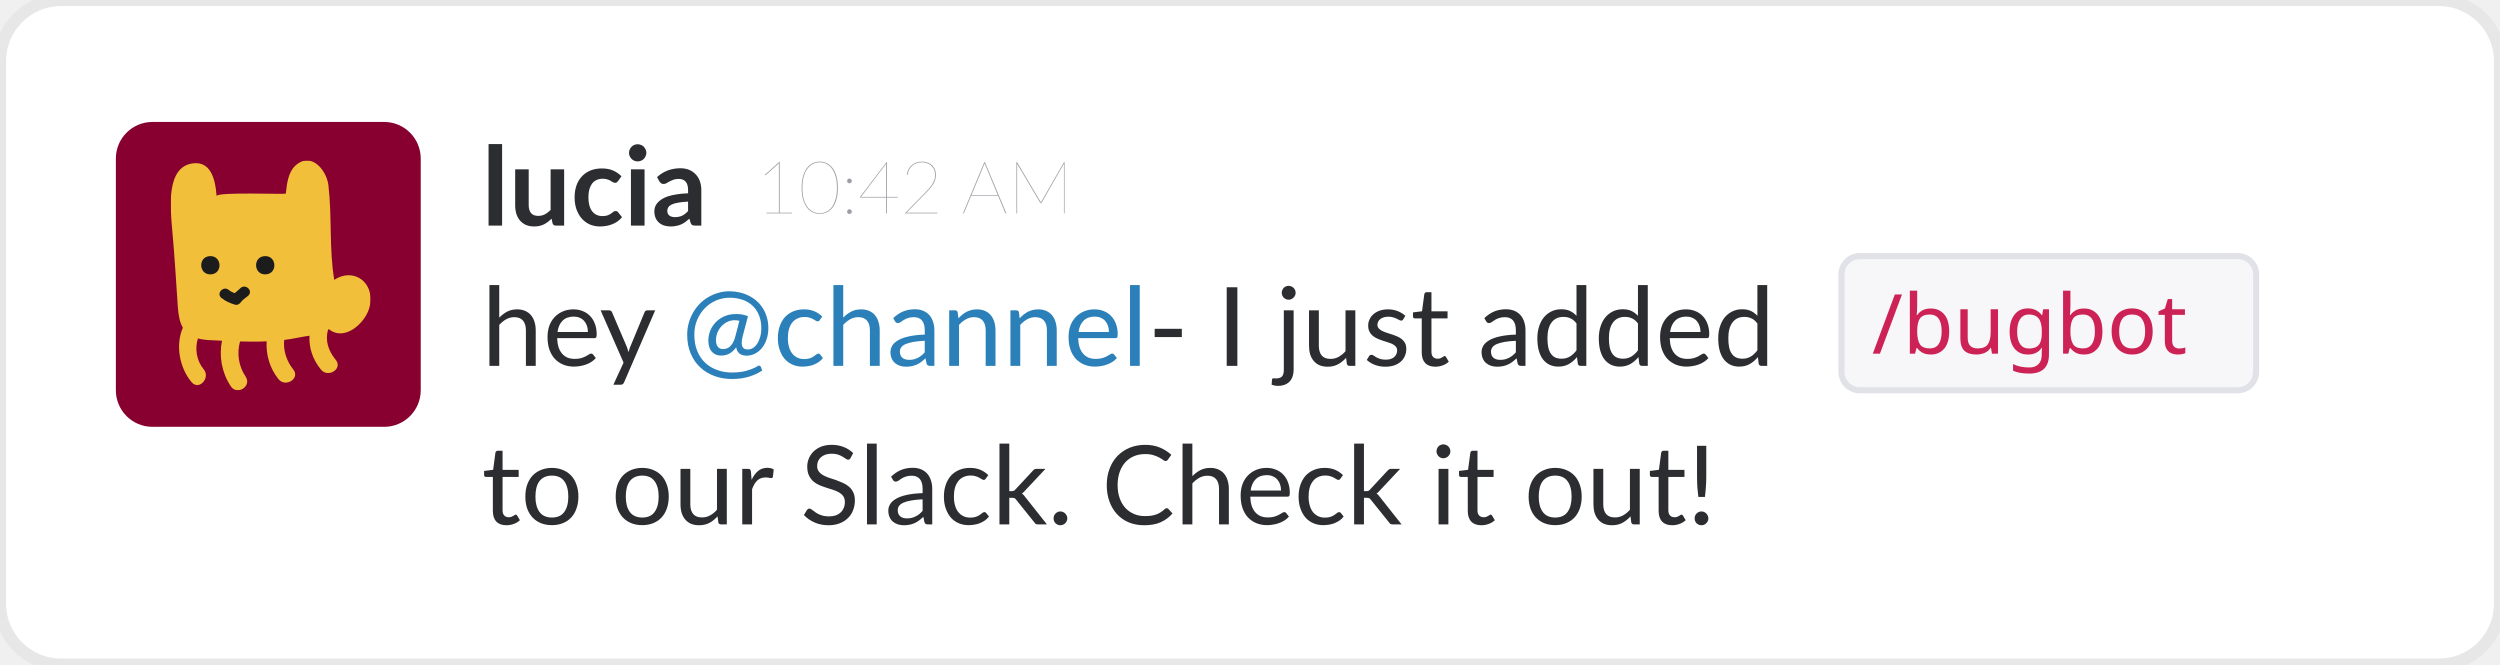
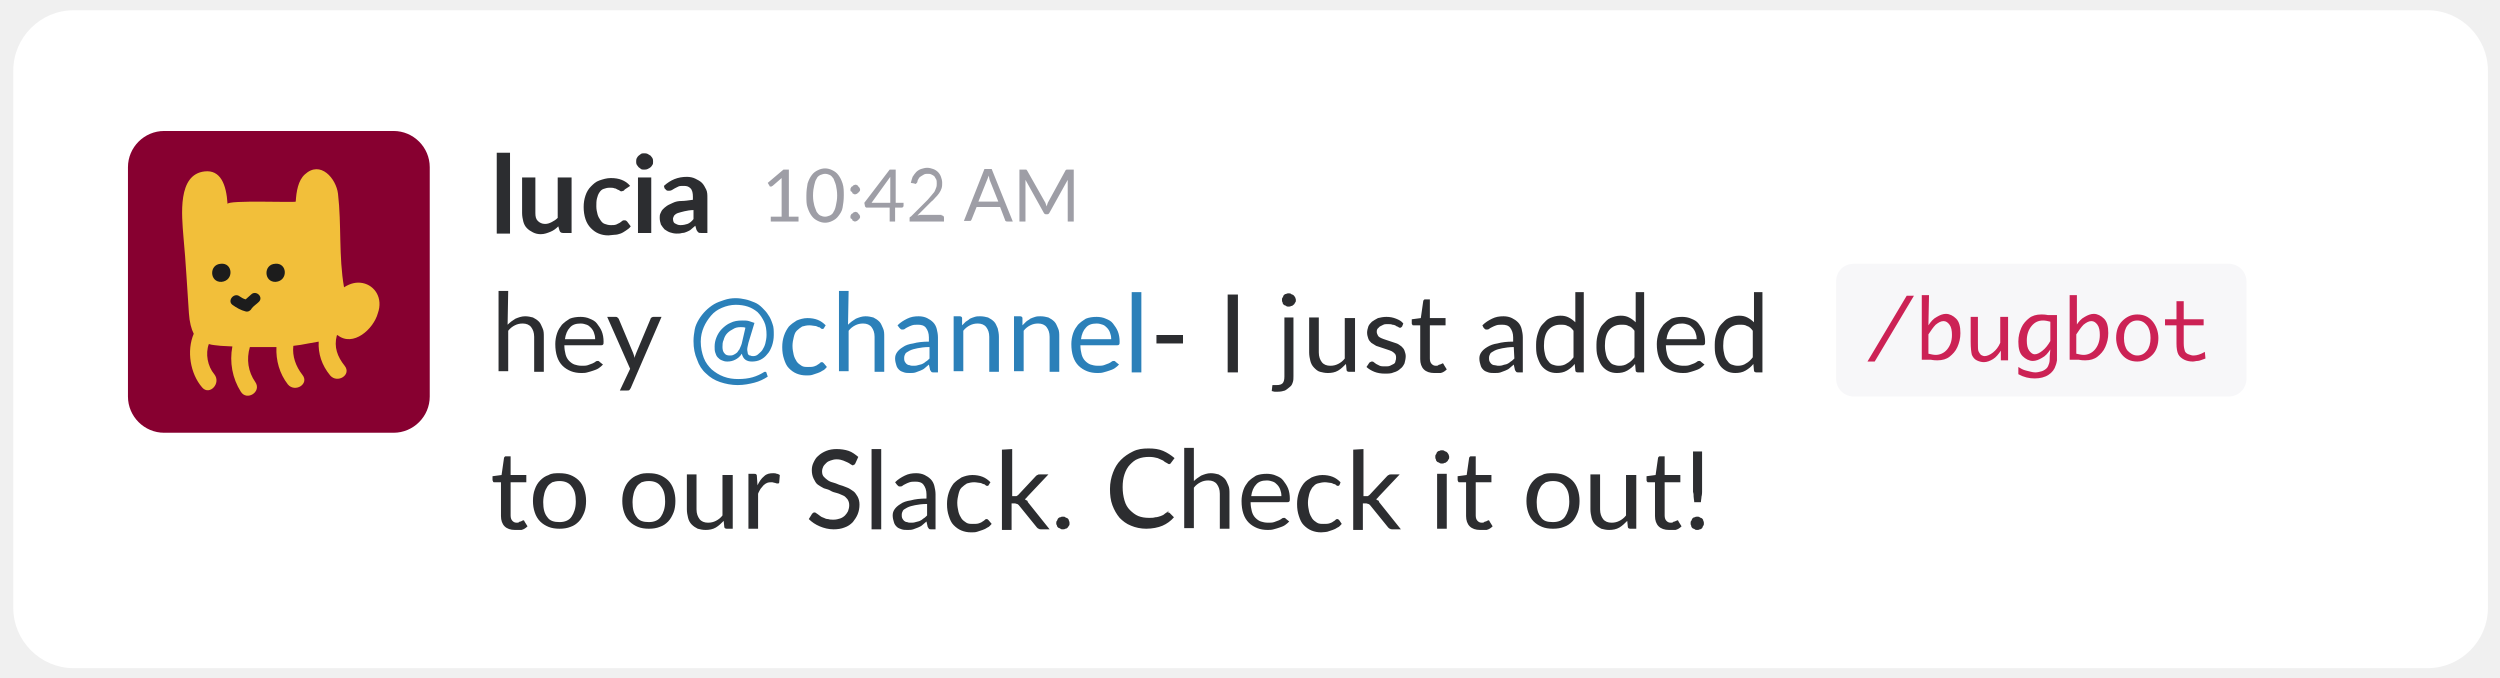
- <svg xmlns="http://www.w3.org/2000/svg" xmlns:xlink="http://www.w3.org/1999/xlink" viewBox="0 0 410 109">
-   <defs>
-     <path id="a" d="M0 .32h32.775V38H0" />
-   </defs>
-   <g fill="none" fill-rule="evenodd">
-     <rect stroke="#E7E7E7" stroke-width="2" fill="#FFF" width="410" height="109" rx="10" />
-     <g transform="translate(19 20)">
-       <rect fill="#870030" width="50" height="50" rx="6" />
-       <g transform="translate(9 6)">
-         <mask id="b" fill="#fff">
-           <use xlink:href="#a" />
-         </mask>
-         <path d="M29.895 19.213c-.953-.196-2.038-.004-3.075.69-.863-5.076-.35-10.352-.96-15.52-.297-2.524-2.892-5.622-5.47-3.17-1.086 1.036-1.35 2.838-1.516 4.527-.018.185-11.4-.314-11.35.418C7.292 2.863 6.31.498 3.714.782c-4.49.487-3.8 7.207-3.466 10.94.373 4.196.638 8.398.916 12.6.097 1.483.35 2.598.823 3.422-1.24 2.833-.55 6.6 1.445 8.944 1.217 1.428 3.157-.744 1.955-2.156-1.134-1.332-1.474-3.366-.925-5.024.584.153 1.254.245 2.034.28.645.03 1.282.06 1.913.092-.52 2.55-.03 5.27 1.445 7.48 1.044 1.557 3.48-.02 2.434-1.587-1.165-1.74-1.47-3.828-.923-5.775 1.458.043 2.907.05 4.363-.017-.12 2.206.506 4.415 1.94 6.197 1.164 1.445 3.61-.12 2.43-1.585-1.104-1.375-1.672-3.12-1.49-4.845.81-.1 1.63-.234 2.46-.405.554-.117 1.12-.196 1.688-.288-.106 1.97.502 3.87 1.88 5.556 1.172 1.434 3.62-.13 2.433-1.586-1.22-1.498-1.774-3.135-1.276-4.952.05-.03.1-.054.15-.087 2.586 2.1 5.998-1.037 6.65-3.58.697-2.72-.723-4.788-2.7-5.192" fill="#F2BF3A" mask="url(#b)" />
+ <svg xmlns="http://www.w3.org/2000/svg" id="Layer_1" x="0px" y="0px" viewBox="-98 340.7 414.2 112.3">
+   <style>.screenshot-tellteam-0{fill:#FFFFFF;} .screenshot-tellteam-1{fill:#FFFFFF;screenshot-tellteam-roke:#E7E7E7;screenshot-tellteam-roke-width:2;} .screenshot-tellteam-2{fill:#870030;} .screenshot-tellteam-3{fill:#F2BF3A;} .screenshot-tellteam-4{fill:#1C1C1C;} .screenshot-tellteam-5{enable-background:new ;} .screenshot-tellteam-6{fill:#2C2D30;} .screenshot-tellteam-7{fill:#2B80B9;} .screenshot-tellteam-8{fill:#9E9EA6;} .screenshot-tellteam-9{fill:#F7F7F9;screenshot-tellteam-roke:#E1E1E8;} .screenshot-tellteam-10{fill:#CC2255;}</style>
+   <path id="path-1" class="screenshot-tellteam-0" d="M-67.8 368.6H-35v37.7h-32.8" />
+   <g id="Page-1_1_">
+     <g id="Tell-Team">
+       <g id="Group">
+         <path id="Rectangle-1" class="screenshot-tellteam-1" d="M-85.8 342.4h390c5.5 0 10 4.5 10 10v89c0 5.5-4.5 10-10 10h-390c-5.5 0-10-4.5-10-10v-89c0-5.5 4.5-10 10-10z" />
+         <g id="Rectangle-2-_x2B_-Page-1">
+           <path id="Rectangle-2" class="screenshot-tellteam-2" d="M-70.8 362.4h38c3.3 0 6 2.7 6 6v38c0 3.3-2.7 6-6 6h-38c-3.3 0-6-2.7-6-6v-38c0-3.3 2.7-6 6-6z" />
+           <g id="Page-1">
+             <g id="Group-3">
+               <path id="Fill-1" class="screenshot-tellteam-3" d="M-37.9 387.6c-1-.2-2 0-3.1.7-.9-5.1-.4-10.4-1-15.5-.3-2.5-2.9-5.6-5.5-3.2-1.1 1-1.4 2.8-1.5 4.5 0 .2-11.4-.3-11.3.4-.2-3.3-1.2-5.7-3.8-5.4-4.5.5-3.8 7.2-3.5 10.9.4 4.2.6 8.4.9 12.6.1 1.5.4 2.6.8 3.4-1.2 2.8-.6 6.6 1.4 8.9 1.2 1.4 3.2-.7 2-2.2-1.1-1.3-1.5-3.4-.9-5 .6.2 1.3.2 2 .3.6 0 1.3.1 1.9.1-.5 2.6 0 5.3 1.4 7.5 1 1.6 3.5 0 2.4-1.6-1.2-1.7-1.5-3.8-.9-5.8h4.4c-.1 2.2.5 4.4 1.9 6.2 1.2 1.4 3.6-.1 2.4-1.6-1.1-1.4-1.7-3.1-1.5-4.8.8-.1 1.6-.2 2.5-.4.6-.1 1.1-.2 1.7-.3-.1 2 .5 3.9 1.9 5.6 1.2 1.4 3.6-.1 2.4-1.6s-1.8-3.1-1.3-5l.1-.1c2.6 2.1 6-1 6.7-3.6.9-2.5-.5-4.6-2.5-5" />
+             </g>
+             <path id="Fill-4" class="screenshot-tellteam-4" d="M-61.4 384.4c-2 .1-1.9 3.1.1 3 2.1-.2 1.9-3.2-.1-3" />
+             <path id="Fill-6" class="screenshot-tellteam-4" d="M-52.4 384.4c-2 .1-1.9 3.1.1 3 2.1-.2 1.9-3.2-.1-3" />
+             <path id="Fill-8" class="screenshot-tellteam-4" d="M-59.5 391.2c.7.5 1.4.9 2.2 1.1.4.1.8-.1 1-.5.3-.4.8-.7 1.2-1.1.8-.8-.5-2-1.3-1.2-.3.3-.6.5-.9.8-.4-.1-.7-.3-1-.5-.9-.7-2.1.7-1.2 1.4" />
+           </g>
+         </g>
+         <path class="screenshot-tellteam-5 screenshot-tellteam-6" d="M-13.5 366v13.4h-2.2V366h2.2zm10.2 4.1v9.2h-1.4c-.3 0-.5-.1-.6-.4l-.2-.7c-.4.4-.8.7-1.3.9-.5.2-1 .4-1.6.4-.5 0-.9-.1-1.3-.3-.4-.2-.7-.4-1-.7-.3-.3-.5-.7-.6-1.1s-.2-.9-.2-1.4v-5.9h2.2v5.9c0 .6.1 1 .4 1.3.3.3.7.5 1.2.5.4 0 .7-.1 1.1-.3s.7-.4 1-.7v-6.7h2.3zm8.8 2c-.1.1-.1.2-.2.2s-.2.1-.3.1c-.1 0-.2 0-.3-.1-.1-.1-.2-.1-.4-.2s-.3-.2-.5-.2c-.2-.1-.5-.1-.8-.1-.4 0-.7.1-1 .2s-.5.3-.7.6c-.2.3-.3.6-.4 1s-.1.8-.1 1.3.1.9.2 1.3.3.7.5 1 .4.5.7.6c.3.1.6.2 1 .2s.6 0 .9-.1l.6-.3c.1-.1.3-.2.4-.3.1-.1.2-.1.4-.1s.3.1.4.2l.6.8c-.2.3-.5.5-.8.7s-.6.4-.9.5-.6.2-1 .2c-.3 0-.7.1-1 .1-.6 0-1.1-.1-1.6-.3s-.9-.5-1.3-.9-.7-.9-.9-1.5c-.2-.6-.3-1.3-.3-2s.1-1.3.3-1.9.5-1.1.9-1.5.8-.8 1.4-1 1.2-.4 1.9-.4 1.3.1 1.8.3 1 .5 1.4 1l-.9.6zm4.7-4.6c0 .2 0 .4-.1.5-.1.2-.2.3-.3.4s-.3.2-.5.3c-.2.1-.4.1-.6.1-.2 0-.4 0-.5-.1s-.3-.2-.4-.3-.2-.3-.3-.4c-.1-.2-.1-.3-.1-.5s0-.4.1-.6.2-.3.3-.4.3-.2.4-.3.4-.1.5-.1c.2 0 .4 0 .6.1.2.1.3.2.5.3.1.1.2.3.3.4.1.2.1.3.1.6zm-.3 2.6v9.2H7.7v-9.2h2.2zm2.1 1.4c1.1-1 2.3-1.5 3.8-1.5.5 0 1 .1 1.4.3.4.2.8.4 1.1.7.3.3.5.7.7 1.1.2.4.2.9.2 1.4v5.8h-1c-.2 0-.4 0-.5-.1s-.2-.2-.3-.4l-.2-.7c-.2.2-.5.4-.7.6s-.5.3-.7.4-.5.2-.8.2c-.3.1-.6.1-.9.1-.4 0-.8-.1-1.1-.2s-.6-.3-.9-.5c-.2-.2-.4-.5-.6-.8-.1-.3-.2-.7-.2-1.1 0-.2 0-.5.1-.7s.2-.5.4-.7.4-.4.7-.6.6-.3 1-.5.9-.3 1.4-.3 1.2-.1 1.9-.2v-.5c0-.6-.1-1.1-.4-1.4s-.6-.4-1.1-.4c-.4 0-.7 0-.9.1l-.6.3c-.2.1-.3.2-.5.3s-.3.1-.5.1-.3 0-.4-.1l-.3-.3-.1-.4zm5 4c-.6 0-1.2.1-1.6.2s-.8.2-1.1.3c-.3.1-.5.3-.6.4-.1.2-.2.4-.2.5 0 .4.1.7.3.8s.5.3.9.3c.5 0 .9-.1 1.2-.2s.7-.4 1-.8v-1.5h.1z" />
+         <g id="Message-body">
+           <path class="screenshot-tellteam-5 screenshot-tellteam-6" d="M-13.9 394.5c.4-.4.8-.7 1.3-1 .5-.2 1-.4 1.6-.4.5 0 .9.1 1.3.2.4.2.7.4 1 .7s.4.7.6 1.1.2.9.2 1.4v5.8h-1.6v-5.8c0-.7-.2-1.2-.5-1.6s-.8-.6-1.4-.6c-.5 0-.9.1-1.3.3-.4.2-.8.5-1.1.9v6.7h-1.6v-13.3h1.6l-.1 5.6zm15.8 6.6c-.2.2-.4.4-.7.6s-.6.3-.9.4-.6.2-1 .3c-.3.1-.7.1-1 .1-.6 0-1.2-.1-1.7-.3-.5-.2-1-.5-1.4-.9s-.7-.9-.9-1.5c-.2-.6-.3-1.3-.3-2.1 0-.6.1-1.2.3-1.8.2-.6.5-1 .8-1.4.4-.4.8-.7 1.3-1 .5-.2 1.1-.3 1.8-.3.5 0 1.1.1 1.5.3.5.2.9.4 1.2.8s.6.8.8 1.3c.2.5.3 1.1.3 1.7 0 .3 0 .4-.1.5s-.2.1-.3.1h-6.1c0 .6.1 1.1.2 1.5s.3.8.6 1.1.6.5.9.6.7.2 1.2.2c.4 0 .7 0 1-.1s.5-.2.8-.3c.2-.1.4-.2.5-.3.1-.1.3-.1.4-.1s.2.1.3.2l.5.4zm-1.3-4.3c0-.4-.1-.7-.2-1s-.3-.6-.5-.8c-.2-.2-.4-.4-.7-.5s-.6-.2-1-.2c-.8 0-1.4.2-1.8.7-.4.4-.7 1.1-.8 1.9h5v-.1zm11-3.6L6.5 405c-.1.1-.1.2-.2.3-.1.1-.2.1-.4.1H4.7l1.7-3.6-3.8-8.6H4c.1 0 .2 0 .3.1l.2.2 2.4 5.7c.1.3.2.5.2.8.1-.3.2-.5.3-.8l2.4-5.7c0-.1.1-.2.2-.2.1-.1.2-.1.3-.1h1.3z" />
+           <path class="screenshot-tellteam-5 screenshot-tellteam-7" d="M26 397.5c-.1.5-.2.8-.2 1.1s.1.5.1.7c.1.2.2.3.4.3.2.1.3.1.5.1.3 0 .6-.1.8-.3s.5-.4.7-.7c.2-.3.4-.7.5-1.1s.2-.9.2-1.4c0-.8-.1-1.6-.4-2.2s-.6-1.1-1.1-1.6c-.5-.4-1-.7-1.6-.9-.6-.2-1.3-.3-2-.3-.8 0-1.6.2-2.3.5s-1.3.7-1.8 1.3-.9 1.2-1.2 1.9c-.3.7-.5 1.5-.5 2.4 0 1 .2 1.9.5 2.7.3.8.8 1.4 1.3 1.9.6.5 1.2.9 2 1.2.8.3 1.6.4 2.4.4.9 0 1.7-.1 2.4-.3.7-.2 1.3-.5 1.8-.8.1-.1.2-.1.3-.1s.2.1.2.2l.2.6c-.6.4-1.4.8-2.2 1s-1.7.4-2.8.4c-1 0-2-.2-2.9-.5s-1.7-.8-2.3-1.4c-.7-.6-1.2-1.4-1.5-2.3-.4-.9-.6-1.9-.6-3.1 0-.7.1-1.3.2-1.9s.4-1.2.7-1.7c.3-.5.7-1 1.1-1.4s.9-.8 1.4-1.1c.5-.3 1.1-.5 1.7-.7.6-.2 1.2-.3 1.9-.3.6 0 1.1.1 1.6.2s1 .3 1.5.5.9.5 1.3.9.7.7 1 1.2c.3.4.5.9.7 1.5.2.5.2 1.1.2 1.8 0 .6-.1 1.2-.3 1.8-.2.5-.4 1-.8 1.4-.3.4-.7.7-1.1.9-.4.2-.9.3-1.4.3s-.8-.1-1.1-.3c-.3-.2-.5-.6-.6-1-.3.5-.7.8-1.1 1s-.8.3-1.3.3c-.4 0-.7-.1-.9-.2-.3-.1-.5-.3-.7-.5s-.3-.5-.4-.8c-.1-.3-.1-.6-.1-1 0-.5.1-1 .3-1.5s.5-1 .9-1.4.9-.8 1.4-1c.6-.3 1.2-.4 2-.4.4 0 .8 0 1.1.1l.9.3-1 3.3zm-.5-2.5c-.2-.1-.5-.1-.8-.1-.5 0-.9.1-1.2.3-.4.2-.7.4-1 .7s-.5.7-.6 1.1c-.2.4-.2.8-.2 1.2 0 .4.1.8.3 1 .2.3.5.4.9.4.2 0 .4 0 .6-.1.2-.1.4-.2.5-.3.2-.1.3-.4.5-.6.1-.3.3-.6.4-1l.6-2.6zm13.1-.1c0 .1-.1.1-.1.2 0 0-.1.1-.2.1s-.2 0-.3-.1-.2-.2-.4-.2c-.2-.1-.4-.2-.6-.2s-.5-.1-.9-.1c-.5 0-.8.1-1.2.2-.3.2-.6.4-.9.7s-.4.7-.5 1.1-.2.9-.2 1.4c0 .6.1 1 .2 1.5.1.4.3.8.5 1.1s.5.5.8.7.7.2 1.1.2c.4 0 .7 0 1-.1s.5-.2.6-.3c.2-.1.3-.2.4-.3.1-.1.2-.1.3-.1s.2.1.3.2l.5.6c-.2.2-.4.5-.7.6-.3.2-.5.3-.8.4l-.9.3c-.3.1-.6.1-1 .1-.6 0-1.1-.1-1.6-.3-.5-.2-.9-.5-1.3-.9s-.6-.9-.8-1.5-.3-1.2-.3-2c0-.7.1-1.3.3-1.9s.5-1.1.8-1.5c.4-.4.8-.7 1.3-1 .5-.2 1.1-.4 1.8-.4.6 0 1.2.1 1.7.3.5.2.9.5 1.3.9l-.2.3zm3.9-.4c.4-.4.8-.7 1.3-1 .5-.2 1-.4 1.6-.4.5 0 .9.1 1.3.2.4.2.7.4 1 .7s.4.7.6 1.1.2.9.2 1.4v5.8h-1.6v-5.8c0-.7-.2-1.2-.5-1.6s-.8-.6-1.4-.6c-.5 0-.9.1-1.3.3-.4.2-.8.5-1.1.9v6.7H41v-13.3h1.6l-.1 5.6zm8.2.1c.5-.5 1-.8 1.6-1.1s1.2-.4 1.9-.4c.5 0 1 .1 1.4.3s.7.4 1 .7.5.7.6 1.1.2.9.2 1.4v5.8h-.7c-.2 0-.3 0-.4-.1s-.1-.2-.2-.3l-.2-.9c-.2.2-.5.4-.7.6s-.5.3-.7.4c-.3.1-.5.2-.8.3-.3.1-.6.1-.9.1-.4 0-.7 0-1-.1s-.6-.2-.8-.4-.4-.4-.5-.8c-.1-.3-.2-.7-.2-1.1s.1-.7.3-1 .5-.6 1-.9c.4-.3 1-.5 1.7-.6.7-.2 1.6-.3 2.6-.3v-.7c0-.7-.2-1.2-.5-1.6s-.8-.5-1.3-.5c-.4 0-.7 0-1 .1s-.5.2-.7.3c-.2.1-.4.2-.5.3-.1.1-.3.1-.4.1s-.2 0-.3-.1l-.2-.2-.3-.4zm5.2 3.6c-.7 0-1.4.1-1.9.2s-.9.2-1.3.4c-.3.2-.6.3-.7.5s-.2.4-.2.7c0 .2 0 .4.1.6s.2.3.3.4c.1.1.3.2.5.2.2.1.4.1.6.1.3 0 .5 0 .8-.1s.5-.1.7-.2.4-.2.6-.4c.2-.1.4-.3.6-.5v-1.9h-.1zm5.5-3.6l.6-.6s.5-.3.7-.5c.2-.1.5-.2.8-.3.3-.1.6-.1.9-.1.5 0 .9.1 1.3.2.4.2.7.4 1 .7s.4.7.6 1.1c.1.4.2.9.2 1.4v5.8h-1.6v-5.8c0-.7-.2-1.2-.5-1.6s-.8-.6-1.4-.6c-.5 0-.9.1-1.3.3-.4.2-.8.5-1.1.9v6.7H60v-9.1h1c.2 0 .4.1.4.3v1.2zm10 0l.6-.6c.2-.2.5-.3.7-.5.2-.1.5-.2.8-.3.3-.1.6-.1.9-.1.5 0 .9.1 1.3.2.4.2.7.4 1 .7s.4.7.6 1.1.2.9.2 1.4v5.8h-1.6v-5.8c0-.7-.2-1.2-.5-1.6s-.8-.6-1.4-.6c-.5 0-.9.1-1.3.3-.4.2-.8.5-1.1.9v6.7H70v-9.1h1c.2 0 .4.1.4.3v1.2zm16 6.5c-.2.2-.4.4-.7.6-.3.2-.6.3-.9.4s-.6.2-1 .3c-.3.1-.7.1-1 .1-.6 0-1.2-.1-1.7-.3-.5-.2-1-.5-1.4-.9s-.7-.9-.9-1.5-.3-1.3-.3-2.1c0-.6.1-1.2.3-1.8.2-.6.5-1 .8-1.4.4-.4.8-.7 1.3-1 .5-.2 1.1-.3 1.8-.3.5 0 1.1.1 1.5.3.5.2.9.4 1.2.8s.6.8.8 1.3c.2.5.3 1.1.3 1.7 0 .3 0 .4-.1.5s-.2.1-.3.1H81c0 .6.1 1.1.2 1.5s.3.8.6 1.1.6.5.9.6.7.2 1.2.2c.4 0 .7 0 1-.1.3-.1.5-.2.8-.3.2-.1.4-.2.5-.3.1-.1.3-.1.4-.1s.2.1.3.2l.5.4zm-1.3-4.3c0-.4-.1-.7-.2-1-.1-.3-.3-.6-.5-.8-.2-.2-.4-.4-.7-.5s-.6-.2-1-.2c-.8 0-1.4.2-1.8.7-.4.4-.7 1.1-.8 1.9h5v-.1zm5-7.7v13.3h-1.6v-13.3h1.6z" />
+           <path class="screenshot-tellteam-5 screenshot-tellteam-6" d="M93.6 396.2H98v1.4h-4.4v-1.4zm13.5 6.2h-1.7v-12.9h1.7v12.9zm9.2-9.2v9.8c0 .4 0 .7-.1 1s-.2.6-.5.8c-.2.2-.5.4-.8.6-.3.1-.7.2-1.2.2h-.5c-.2 0-.3-.1-.5-.1l.1-.9c0-.1 0-.1.1-.1h.6c.5 0 .8-.1 1-.3.2-.2.3-.6.3-1.1v-9.8h1.5v-.1zm.4-2.8c0 .2 0 .3-.1.4s-.1.3-.3.4c-.1.1-.2.2-.4.2-.1.1-.3.1-.4.1-.2 0-.3 0-.4-.1-.1-.1-.3-.1-.4-.2s-.2-.2-.2-.4c-.1-.1-.1-.3-.1-.4 0-.2 0-.3.1-.4s.1-.3.2-.4.2-.2.4-.2c.1-.1.3-.1.4-.1.2 0 .3 0 .4.1.1.1.3.1.4.2.1.1.2.2.3.4 0 .1.1.2.1.4zm9.8 2.8v9.1h-1c-.2 0-.4-.1-.4-.3l-.1-1c-.4.4-.8.8-1.3 1.1-.5.3-1.1.4-1.7.4-.5 0-.9-.1-1.3-.2s-.7-.4-1-.7c-.3-.3-.5-.7-.6-1.1s-.2-.9-.2-1.4v-5.8h1.6v5.8c0 .7.2 1.2.5 1.6s.8.6 1.4.6c.5 0 .9-.1 1.3-.3.4-.2.8-.5 1.1-.9v-6.7h1.7v-.2zm7.8 1.6c-.1.1-.2.2-.3.2s-.2 0-.3-.1-.3-.1-.4-.2-.4-.2-.6-.2c-.2-.1-.5-.1-.8-.1s-.5 0-.7.1l-.6.3-.4.4c-.1.2-.1.3-.1.5s.1.4.2.6c.1.2.3.3.5.4s.5.2.8.3l.9.3.9.3c.3.1.5.3.8.5.2.2.4.4.5.7s.2.6.2.9c0 .4-.1.8-.2 1.2-.2.4-.4.7-.7.9-.3.3-.7.5-1.1.6-.4.2-.9.2-1.5.2s-1.2-.1-1.7-.3c-.5-.2-1-.5-1.3-.8l.4-.6c0-.1.1-.1.2-.2.1 0 .1-.1.3-.1.1 0 .2 0 .3.1s.3.2.4.3l.6.3c.2.1.6.1.9.1.3 0 .6 0 .8-.1l.6-.3c.2-.1.3-.3.3-.5.1-.2.1-.4.1-.6 0-.3-.1-.5-.2-.6s-.3-.3-.5-.4-.5-.2-.8-.3l-.9-.3-.9-.3s-.5-.3-.8-.5c-.2-.2-.4-.4-.5-.7-.1-.3-.2-.6-.2-1 0-.3.1-.7.2-1 .1-.3.4-.6.6-.8.3-.2.6-.4 1-.6.4-.1.9-.2 1.4-.2.6 0 1.1.1 1.6.3.5.2.9.4 1.2.8l-.2.5zm5.3 7.7c-.7 0-1.3-.2-1.7-.6s-.6-1-.6-1.7v-5.6h-1.1c-.1 0-.2 0-.2-.1-.1-.1-.1-.1-.1-.3v-.6l1.5-.2.4-2.8c0-.1.1-.2.1-.2.1-.1.1-.1.2-.1h.8v3.1h2.6v1.2h-2.6v5.5c0 .4.1.7.3.9.2.2.4.3.7.3.2 0 .3 0 .4-.1s.2-.1.3-.1c.1-.1.2-.1.2-.1.1 0 .1-.1.2-.1s.2.1.2.2l.5.8c-.3.3-.6.5-1 .6h-1.1zm8-7.9c.5-.5 1-.8 1.6-1.1s1.2-.4 1.9-.4c.5 0 1 .1 1.4.3.4.2.7.4 1 .7.3.3.5.7.6 1.1s.2.9.2 1.4v5.8h-.7c-.2 0-.3 0-.4-.1s-.2-.3-.2-.3l-.2-.9c-.2.2-.5.4-.7.6s-.5.3-.7.4c-.3.1-.5.2-.8.3-.3.1-.6.1-1 .1s-.7 0-1-.1-.6-.2-.8-.4c-.2-.2-.4-.4-.5-.8-.1-.3-.2-.7-.2-1.1s.1-.7.3-1 .5-.6 1-.9 1-.5 1.7-.6c.7-.2 1.6-.3 2.6-.3v-.7c0-.7-.2-1.2-.5-1.6s-.8-.5-1.3-.5c-.4 0-.7 0-1 .1s-.5.2-.7.3c-.2.1-.4.2-.5.3-.1.1-.3.1-.4.1s-.2 0-.3-.1l-.2-.2-.2-.4zm5.2 3.6c-.7 0-1.4.1-1.9.2s-.9.2-1.3.4c-.3.2-.6.3-.7.5s-.2.4-.2.7c0 .2 0 .4.1.6s.2.3.3.4c.1.1.3.2.5.2s.4.1.6.1c.3 0 .5 0 .8-.1.2-.1.5-.1.7-.2s.4-.2.6-.4c.2-.1.4-.3.6-.5l-.1-1.9zm11.6-9.1v13.3h-1c-.2 0-.4-.1-.4-.3l-.1-1.1c-.4.5-.8.8-1.3 1.1s-1.1.4-1.7.4c-.5 0-1-.1-1.4-.3-.4-.2-.8-.5-1.1-.9-.3-.4-.5-.9-.7-1.5s-.2-1.3-.2-2 .1-1.3.3-1.9c.2-.6.4-1.1.8-1.5s.7-.8 1.2-1 1-.4 1.7-.4c.6 0 1 .1 1.4.3.4.2.8.5 1.1.8v-5h1.4zm-1.7 6.4c-.3-.4-.6-.7-1-.8-.3-.2-.7-.2-1.2-.2-.8 0-1.5.3-2 .9s-.7 1.5-.7 2.6c0 .6.1 1.1.2 1.5s.3.8.5 1c.2.3.4.5.7.6.3.1.6.2 1 .2.5 0 1-.1 1.4-.4.4-.2.8-.6 1.1-1v-4.4zm11.7-6.4v13.3h-1c-.2 0-.4-.1-.4-.3l-.1-1.1c-.4.5-.8.8-1.3 1.1s-1.1.4-1.7.4c-.5 0-1-.1-1.4-.3-.4-.2-.8-.5-1.1-.9-.3-.4-.5-.9-.7-1.5s-.2-1.3-.2-2 .1-1.3.3-1.9c.2-.6.4-1.1.8-1.5s.7-.8 1.2-1 1-.4 1.7-.4c.6 0 1 .1 1.4.3.4.2.8.5 1.1.8v-5h1.4zm-1.6 6.4c-.3-.4-.6-.7-1-.8-.3-.2-.7-.2-1.2-.2-.8 0-1.5.3-2 .9s-.7 1.5-.7 2.6c0 .6.1 1.1.2 1.5s.3.8.5 1c.2.3.4.5.7.6.3.1.6.2 1 .2.5 0 1-.1 1.4-.4.4-.2.8-.6 1.1-1v-4.4zm11.6 5.6c-.2.2-.4.4-.7.6-.3.2-.6.3-.9.4s-.6.2-1 .3c-.3.1-.7.1-1 .1-.6 0-1.2-.1-1.7-.3-.5-.2-1-.5-1.4-.9s-.7-.9-.9-1.5c-.2-.6-.3-1.3-.3-2.1 0-.6.1-1.2.3-1.8.2-.6.5-1 .8-1.4.4-.4.8-.7 1.3-1 .5-.2 1.1-.3 1.8-.3.5 0 1.1.1 1.5.3.5.2.9.4 1.2.8s.6.8.8 1.3c.2.5.3 1.1.3 1.7 0 .3 0 .4-.1.5s-.2.1-.3.1H178c0 .6.1 1.1.2 1.5s.3.8.6 1.1.6.5.9.6.7.2 1.2.2c.4 0 .7 0 1-.1s.5-.2.8-.3c.2-.1.4-.2.5-.3.1-.1.3-.1.4-.1s.2.1.3.2l.5.4zm-1.3-4.3c0-.4-.1-.7-.2-1s-.3-.6-.5-.8c-.2-.2-.4-.4-.7-.5s-.6-.2-1-.2c-.8 0-1.4.2-1.8.7-.4.4-.7 1.1-.8 1.9h5v-.1zm10.9-7.7v13.3h-1c-.2 0-.4-.1-.4-.3l-.1-1.1c-.4.5-.8.8-1.3 1.1-.5.3-1.1.4-1.7.4-.5 0-1-.1-1.4-.3-.4-.2-.8-.5-1.1-.9-.3-.4-.5-.9-.7-1.5s-.2-1.3-.2-2 .1-1.3.3-1.9c.2-.6.4-1.1.8-1.5s.7-.8 1.2-1 1-.4 1.7-.4c.6 0 1 .1 1.4.3.4.2.8.5 1.1.8v-5h1.4zm-1.6 6.4c-.3-.4-.6-.7-1-.8-.3-.2-.7-.2-1.2-.2-.8 0-1.5.3-2 .9s-.7 1.5-.7 2.6c0 .6.1 1.1.2 1.5s.3.8.5 1c.2.3.4.5.7.6s.6.2 1 .2c.5 0 1-.1 1.4-.4.4-.2.8-.6 1.1-1v-4.4zm-205.1 33c-.7 0-1.3-.2-1.7-.6-.4-.4-.6-1-.6-1.7v-5.6h-1.1c-.1 0-.2 0-.2-.1s-.1-.1-.1-.3v-.6l1.5-.2.4-2.8c0-.1.1-.2.1-.2.1-.1.1-.1.2-.1h.8v3.1h2.6v1.2h-2.6v5.5c0 .4.1.7.3.9.2.2.4.3.7.3.2 0 .3 0 .4-.1s.2-.1.3-.1c.1-.1.2-.1.2-.1s.1-.1.2-.1.2.1.2.2l.5.8c-.3.3-.6.5-1 .6h-1.1zm7.4-9.4c.7 0 1.3.1 1.8.3.5.2 1 .5 1.4.9s.7.9.9 1.5c.2.6.3 1.2.3 1.9s-.1 1.4-.3 1.9-.5 1.1-.9 1.5-.8.7-1.4.9c-.5.2-1.1.3-1.8.3s-1.3-.1-1.8-.3c-.5-.2-1-.5-1.4-.9s-.7-.9-.9-1.5c-.2-.6-.3-1.2-.3-1.9s.1-1.4.3-1.9c.2-.6.5-1.1.9-1.5s.8-.7 1.4-.9c.5-.3 1.1-.3 1.8-.3zm0 8.1c.9 0 1.6-.3 2-.9s.7-1.4.7-2.5-.2-1.9-.7-2.5c-.4-.6-1.1-.9-2-.9-.5 0-.9.1-1.2.2-.3.2-.6.4-.8.7-.2.3-.4.7-.5 1.1s-.2.9-.2 1.5c0 1.1.2 1.9.7 2.5.4.6 1.1.8 2 .8zm14.8-8.1c.7 0 1.3.1 1.8.3.5.2 1 .5 1.4.9s.7.9.9 1.5c.2.6.3 1.2.3 1.9s-.1 1.4-.3 1.9-.5 1.1-.9 1.5-.8.7-1.4.9c-.5.2-1.1.3-1.8.3s-1.3-.1-1.8-.3c-.5-.2-1-.5-1.4-.9s-.7-.9-.9-1.5c-.2-.6-.3-1.2-.3-1.9s.1-1.4.3-1.9c.2-.6.5-1.1.9-1.5s.8-.7 1.4-.9c.6-.3 1.2-.3 1.8-.3zm0 8.1c.9 0 1.6-.3 2-.9s.7-1.4.7-2.5-.2-1.9-.7-2.5c-.4-.6-1.1-.9-2-.9-.5 0-.9.1-1.2.2-.3.2-.6.4-.8.7-.2.3-.4.7-.5 1.1s-.2.9-.2 1.5c0 1.1.2 1.9.7 2.5.4.6 1.1.8 2 .8zm13.9-8v9.1h-1c-.2 0-.4-.1-.4-.3l-.1-1c-.4.4-.8.8-1.3 1.1-.5.3-1.1.4-1.7.4-.5 0-.9-.1-1.3-.2-.4-.2-.7-.4-1-.7-.3-.3-.5-.7-.6-1.1s-.2-.9-.2-1.4v-5.8h1.6v5.8c0 .7.2 1.2.5 1.6s.8.6 1.4.6c.5 0 .9-.1 1.3-.3.4-.2.8-.5 1.1-.9v-6.7h1.7v-.2zm4.1 1.9c.3-.6.6-1.1 1.1-1.5.4-.4.9-.5 1.5-.5.2 0 .4 0 .6.1.2 0 .3.1.5.2l-.1 1.2c0 .2-.1.2-.3.2-.1 0-.2 0-.4-.1-.2 0-.3-.1-.5-.1-.3 0-.5 0-.8.1-.2.1-.4.2-.6.4-.2.2-.3.4-.5.6-.1.2-.3.5-.4.8v5.8H26v-9.1h.9c.2 0 .3 0 .4.1.1.1.1.2.1.3l.1 1.5zm16.2-3.6c-.1.1-.1.2-.2.2s-.1.1-.2.1-.2-.1-.4-.2c-.1-.1-.3-.2-.5-.3s-.5-.2-.7-.3c-.3-.1-.6-.2-1.1-.2-.4 0-.7.1-1 .2s-.5.2-.7.4-.4.4-.5.6-.2.5-.2.8c0 .4.1.7.3.9.2.2.4.4.7.6s.6.3 1 .4.7.3 1.1.4c.4.1.8.3 1.1.4s.7.4 1 .6.5.6.7.9c.2.4.3.8.3 1.3 0 .6-.1 1.1-.3 1.6s-.5.9-.8 1.3c-.4.4-.8.7-1.4.9-.5.2-1.1.3-1.8.3-.8 0-1.6-.2-2.3-.5s-1.3-.7-1.8-1.2l.5-.8c0-.1.1-.1.2-.2s.1-.1.2-.1.2 0 .3.1.2.1.3.2.3.2.4.3.3.2.6.3c.2.1.4.2.7.2.3.1.6.1.9.1.4 0 .8-.1 1.1-.2s.6-.3.8-.5.4-.5.5-.7c.1-.3.2-.6.2-1s-.1-.7-.3-1c-.2-.2-.4-.5-.7-.6s-.6-.3-1-.4-.8-.2-1.1-.4-.8-.3-1.1-.4c-.4-.2-.7-.4-1-.6s-.5-.6-.7-1-.3-.9-.3-1.4.1-.9.3-1.3.4-.8.8-1.1c.3-.3.8-.6 1.3-.8s1.1-.3 1.7-.3c.7 0 1.4.1 2 .3.6.2 1.1.6 1.6 1l-.5 1.1zm4.3-2.4v13.3h-1.6v-13.3H48zm2.3 5.5c.5-.5 1-.8 1.6-1.1s1.2-.4 1.9-.4c.5 0 1 .1 1.4.3s.7.4 1 .7.5.7.6 1.1.2.9.2 1.4v5.8h-.7c-.2 0-.3 0-.4-.1s-.1-.2-.2-.3l-.2-.9c-.2.2-.5.4-.7.6s-.5.3-.7.4c-.3.1-.5.2-.8.3-.3.1-.6.1-.9.1-.4 0-.7 0-1-.1s-.6-.2-.8-.4-.4-.4-.5-.8c-.1-.3-.2-.7-.2-1.1s.1-.7.3-1 .5-.6 1-.9c.4-.3 1-.5 1.7-.6.7-.2 1.6-.3 2.6-.3v-.7c0-.7-.2-1.2-.5-1.6s-.8-.5-1.3-.5c-.4 0-.7 0-1 .1s-.5.2-.7.3c-.2.1-.4.2-.5.3-.1.1-.3.1-.4.1s-.2 0-.3-.1l-.2-.2-.3-.4zm5.2 3.6c-.7 0-1.4.1-1.9.2s-.9.2-1.3.4c-.3.2-.6.3-.7.5s-.2.4-.2.7c0 .2 0 .4.1.6s.2.3.3.4c.1.1.3.2.5.2.2.1.4.1.6.1.3 0 .5 0 .8-.1s.5-.1.7-.2.4-.2.6-.4c.2-.1.4-.3.6-.5v-1.9h-.1zm10.4-3.3c0 .1-.1.1-.1.2 0 0-.1.1-.2.1s-.2 0-.3-.1-.2-.2-.4-.2c-.2-.1-.4-.2-.6-.2s-.5-.1-.9-.1c-.5 0-.8.1-1.2.2-.3.2-.6.4-.9.7s-.4.7-.5 1.1-.2.9-.2 1.4c0 .6.1 1 .2 1.5.1.4.3.8.5 1.1s.5.5.8.7.7.2 1.1.2.7 0 1-.1.5-.2.6-.3c.2-.1.3-.2.4-.3.1-.1.2-.1.3-.1.1 0 .2.1.3.2l.5.6c-.2.2-.4.5-.7.6-.3.2-.5.3-.8.4l-.9.3c-.3.1-.6.1-1 .1-.6 0-1.1-.1-1.6-.3-.5-.2-.9-.5-1.3-.9s-.6-.9-.8-1.5-.3-1.2-.3-2c0-.7.1-1.3.3-1.9.2-.6.5-1.1.8-1.5.4-.4.8-.7 1.3-1 .5-.2 1.1-.4 1.8-.4.6 0 1.2.1 1.7.3.5.2.9.5 1.3.9l-.2.3zm3.8-5.8v7.8h.7s.2-.1.3-.2l2.9-3.1c.1-.1.2-.2.3-.2.1-.1.2-.1.4-.1h1.4l-3.4 3.6c-.2.2-.3.4-.5.5.1.1.2.2.3.2s.2.2.2.3l3.6 4.5h-1.4c-.1 0-.3 0-.4-.1-.1 0-.2-.1-.3-.2l-3-3.7c-.1-.1-.2-.2-.3-.2s-.2-.1-.4-.1h-.5v4.4H68v-13.3l1.7-.1zm7.3 12.3c0-.2 0-.3.1-.4s.1-.3.2-.4.2-.2.4-.2c.1-.1.3-.1.4-.1.2 0 .3 0 .4.1s.3.1.4.2.2.2.2.4c.1.1.1.3.1.4 0 .2 0 .3-.1.4s-.1.2-.2.3-.2.2-.4.2c-.1.1-.3.1-.4.1-.2 0-.3 0-.4-.1s-.3-.1-.4-.2-.2-.2-.2-.4c-.1-.1-.1-.1-.1-.3zm18.5-1.8c.1 0 .2 0 .3.1l.7.7c-.5.6-1.2 1.1-1.9 1.4s-1.7.5-2.7.5c-.9 0-1.8-.2-2.5-.5-.8-.3-1.4-.8-1.9-1.3-.5-.6-.9-1.3-1.2-2.1-.3-.8-.4-1.7-.4-2.7s.2-1.9.5-2.7c.3-.8.7-1.5 1.3-2.1.6-.6 1.2-1 2-1.4.8-.4 1.6-.5 2.6-.5.9 0 1.7.1 2.4.4.7.3 1.3.7 1.9 1.2l-.6.8c0 .1-.1.1-.1.1s-.1.1-.2.1-.2-.1-.4-.2-.4-.2-.6-.4c-.3-.1-.6-.3-.9-.4-.4-.1-.8-.2-1.4-.2-.7 0-1.3.1-1.8.3-.6.2-1 .6-1.4 1-.4.4-.7 1-.9 1.6s-.3 1.3-.3 2.1.1 1.5.3 2.2.5 1.2.9 1.6c.4.4.9.8 1.4 1s1.1.3 1.8.3c.4 0 .7 0 1-.1.3 0 .6-.1.9-.2.3-.1.5-.2.7-.4.2-.1.4-.3.7-.5-.4.5-.3.3-.2.3zm4.2-5.1c.4-.4.8-.7 1.3-1 .5-.2 1-.4 1.6-.4.5 0 .9.1 1.3.2.4.2.7.4 1 .7s.4.7.6 1.1.2.9.2 1.4v5.8h-1.6v-5.8c0-.7-.2-1.2-.5-1.6s-.8-.6-1.4-.6c-.5 0-.9.1-1.3.3-.4.2-.8.5-1.1.9v6.7h-1.6v-13.3h1.6v5.6h-.1zm15.9 6.6c-.2.2-.4.4-.7.6s-.6.3-.9.4c-.3.1-.6.2-1 .3-.3.1-.7.1-1 .1-.6 0-1.2-.1-1.7-.3-.5-.2-1-.5-1.4-.9s-.7-.9-.9-1.5c-.2-.6-.3-1.3-.3-2.1 0-.6.1-1.2.3-1.8.2-.6.5-1 .8-1.4.4-.4.8-.7 1.3-1 .5-.2 1.1-.3 1.8-.3.5 0 1.1.1 1.5.3.5.2.9.4 1.2.8.3.4.6.8.8 1.3s.3 1.1.3 1.7c0 .3 0 .4-.1.5s-.2.1-.3.1h-6.1c0 .6.1 1.1.2 1.5s.3.8.6 1.1.6.5.9.6.7.2 1.2.2c.4 0 .7 0 1-.1s.5-.2.8-.3c.2-.1.4-.2.5-.3.1-.1.3-.1.4-.1.1 0 .2.1.3.2l.5.4zm-1.3-4.3c0-.4-.1-.7-.2-1-.1-.3-.3-.6-.5-.8-.2-.2-.4-.4-.7-.5-.3-.1-.6-.2-1-.2-.8 0-1.4.2-1.8.7-.4.4-.7 1.1-.8 1.9h5v-.1zm9.7-1.9c0 .1-.1.1-.1.2 0 0-.1.1-.2.1s-.2 0-.3-.1-.2-.2-.4-.2c-.2-.1-.4-.2-.6-.2s-.5-.1-.9-.1-.8.1-1.2.2-.6.4-.9.7c-.2.3-.4.7-.5 1.1s-.2.9-.2 1.4c0 .6.1 1 .2 1.5.1.4.3.8.5 1.1.2.3.5.5.8.7s.7.2 1.1.2c.4 0 .7 0 1-.1s.5-.2.6-.3c.2-.1.3-.2.4-.3.1-.1.2-.1.3-.1s.2.1.3.2l.4.6c-.2.2-.4.5-.7.6-.3.2-.5.3-.8.4l-.9.3s-.6.1-1 .1c-.6 0-1.1-.1-1.6-.3-.5-.2-.9-.5-1.3-.9s-.6-.9-.8-1.5-.3-1.2-.3-2c0-.7.1-1.3.3-1.9s.5-1.1.8-1.5.8-.7 1.3-1c.5-.2 1.1-.4 1.8-.4.6 0 1.2.1 1.7.3.5.2.9.5 1.3.9l-.1.3zm3.9-5.8v7.8h.7s.2-.1.3-.2l2.9-3.1c.1-.1.2-.2.3-.2.1-.1.2-.1.4-.1h1.4l-3.4 3.6c-.2.2-.3.4-.5.5.1.1.2.2.3.2s.2.2.2.3l3.6 4.5h-1.4c-.1 0-.3 0-.4-.1-.1 0-.2-.1-.3-.2l-3-3.7c-.1-.1-.2-.2-.3-.2s-.2-.1-.4-.1h-.5v4.4h-1.6v-13.3l1.7-.1zm14.2 1.3c0 .2 0 .3-.1.4s-.1.3-.3.4c-.1.1-.2.2-.4.2-.1.1-.3.1-.4.1s-.3 0-.4-.1c-.1-.1-.3-.1-.4-.2-.1-.1-.2-.2-.2-.4-.1-.1-.1-.3-.1-.4 0-.2 0-.3.1-.4s.1-.3.2-.4c.1-.1.2-.2.4-.2.1-.1.3-.1.4-.1s.3 0 .4.1c.1.1.3.1.4.2.1.1.2.2.3.4 0 .1.1.2.1.4zm-.4 2.8v9.1h-1.6v-9.1h1.6zm5.5 9.3c-.7 0-1.3-.2-1.7-.6-.4-.4-.6-1-.6-1.7v-5.6h-1.1c-.1 0-.2 0-.2-.1s-.1-.1-.1-.3v-.6l1.5-.2.4-2.8c0-.1.1-.2.1-.2.1-.1.1-.1.2-.1h.8v3.1h2.6v1.2h-2.6v5.5c0 .4.1.7.3.9.2.2.4.3.7.3.2 0 .3 0 .4-.1s.2-.1.3-.1c.1-.1.2-.1.2-.1s.1-.1.2-.1.2.1.2.2l.5.8c-.3.3-.6.5-1 .6h-1.1zm12.1-9.4c.7 0 1.3.1 1.8.3.5.2 1 .5 1.4.9s.7.9.9 1.5c.2.6.3 1.2.3 1.9s-.1 1.4-.3 1.9-.5 1.1-.9 1.5-.8.7-1.4.9c-.5.2-1.1.3-1.8.3s-1.3-.1-1.8-.3c-.5-.2-1-.5-1.4-.9s-.7-.9-.9-1.5c-.2-.6-.3-1.2-.3-1.9s.1-1.4.3-1.9c.2-.6.5-1.1.9-1.5s.8-.7 1.4-.9c.5-.3 1.1-.3 1.8-.3zm0 8.1c.9 0 1.6-.3 2-.9s.7-1.4.7-2.5-.2-1.9-.7-2.5c-.4-.6-1.1-.9-2-.9-.5 0-.9.1-1.2.2-.3.2-.6.4-.8.7s-.4.7-.5 1.1-.2.9-.2 1.5c0 1.1.2 1.9.7 2.5.4.6 1 .8 2 .8zm13.8-8v9.1h-1c-.2 0-.4-.1-.4-.3l-.1-1c-.4.4-.8.8-1.3 1.1-.5.3-1.1.4-1.7.4-.5 0-.9-.1-1.3-.2-.4-.2-.7-.4-1-.7-.3-.3-.5-.7-.6-1.1s-.2-.9-.2-1.4v-5.8h1.6v5.8c0 .7.2 1.2.5 1.6s.8.6 1.4.6c.5 0 .9-.1 1.3-.3.4-.2.8-.5 1.1-.9v-6.7h1.7v-.2zm5.4 9.3c-.7 0-1.3-.2-1.7-.6s-.6-1-.6-1.7v-5.6h-1.1c-.1 0-.2 0-.2-.1-.1-.1-.1-.1-.1-.3v-.6l1.5-.2.4-2.8c0-.1.1-.2.1-.2.1-.1.1-.1.2-.1h.8v3.1h2.6v1.2h-2.6v5.5c0 .4.1.7.3.9.2.2.4.3.7.3.2 0 .3 0 .4-.1s.2-.1.3-.1c.1-.1.2-.1.2-.1.1 0 .1-.1.2-.1s.2.1.2.2l.5.8c-.3.3-.6.5-1 .6h-1.1zm3.6-1.1c0-.2 0-.3.1-.4s.1-.3.2-.4.2-.2.4-.2c.1-.1.3-.1.4-.1.2 0 .3 0 .4.1s.3.1.4.2.2.2.2.4c.1.1.1.3.1.4 0 .2 0 .3-.1.4s-.1.3-.2.4-.2.2-.4.2c-.1.1-.3.1-.4.1-.2 0-.3 0-.4-.1s-.3-.1-.4-.2-.2-.2-.2-.4c-.1-.2-.1-.2-.1-.4zm1.9-11.9v6.7s0 .5-.1.8c0 .3-.1.6-.1.9h-1.1c0-.3-.1-.6-.1-.9s0-.5-.1-.8v-6.7h1.5z" />
+         </g>
+         <path class="screenshot-tellteam-5 screenshot-tellteam-8" d="M34.3 376.6v.8h-4.6v-.8h1.8v-6.4l-1.5 1.3c-.1 0-.1.1-.2.1h-.2s-.1 0-.1-.1l-.3-.5 2.6-2.2h.9v7.8h1.6zm7.5-3.5c0 .8-.1 1.4-.2 2s-.4 1-.7 1.4c-.3.4-.6.6-1 .8-.4.2-.8.3-1.2.3-.4 0-.8-.1-1.2-.3s-.7-.4-1-.8-.5-.8-.7-1.4c-.2-.5-.2-1.2-.2-2s.1-1.4.2-2c.2-.6.4-1 .7-1.4s.6-.6 1-.8c.4-.2.8-.3 1.2-.3.4 0 .8.1 1.2.3.4.2.7.4 1 .8s.5.8.7 1.4.2 1.3.2 2zm-1.1 0c0-.7-.1-1.2-.2-1.7-.1-.4-.3-.8-.4-1.1-.2-.3-.4-.5-.6-.6s-.5-.2-.8-.2c-.3 0-.5.1-.8.2-.2.1-.5.3-.6.6-.2.3-.3.6-.4 1.1-.1.4-.2 1-.2 1.7s.1 1.2.2 1.6.3.8.4 1.1c.2.3.4.5.6.6.2.1.5.2.8.2.3 0 .5-.1.8-.2.2-.1.5-.3.6-.6.2-.3.3-.6.4-1.1.1-.5.2-.9.2-1.6zm2.2-1c0-.1 0-.2.1-.3 0-.1.1-.2.2-.2l.2-.2c.1 0 .2-.1.3-.1s.2 0 .3.1c.1 0 .2.1.2.2l.2.2s.1.2.1.3c0 .1 0 .2-.1.3s-.1.2-.2.2l-.2.2c-.1 0-.2.1-.3.1s-.2 0-.3-.1c-.1 0-.2-.1-.2-.2s-.1-.1-.2-.2c-.1 0-.1-.2-.1-.3zm0 4.5c0-.1 0-.2.1-.3 0-.1.1-.2.2-.2l.2-.2c.1 0 .2-.1.3-.1s.2 0 .3.1c.1 0 .2.1.2.2l.2.2s.1.2.1.3c0 .1 0 .2-.1.3s-.1.2-.2.2l-.2.2c-.1 0-.2.1-.3.1s-.2 0-.3-.1c-.1 0-.2-.1-.2-.2s-.1-.1-.2-.2c-.1 0-.1-.1-.1-.3zm8.8-2.4v.6c0 .1 0 .1-.1.2s-.1.1-.2.1h-1.1v2.3h-.9v-2.3h-3.8c-.1 0-.1 0-.2-.1s-.1-.1-.1-.2l-.1-.5 4.2-5.5h1v5.5h1.3v-.1zm-2.2 0V370l-3.1 4.3h3.1v-.1zm8.5 2.2c.1 0 .2 0 .3.1s.1.2.1.3v.6h-5.7v-.6c0-.1.1-.2.2-.2l2.8-2.8c.2-.2.4-.5.6-.7s.3-.4.5-.6c.1-.2.2-.4.3-.7.1-.2.1-.5.1-.7 0-.3 0-.5-.1-.7s-.2-.3-.3-.5c-.1-.1-.3-.2-.5-.3-.2-.1-.4-.1-.6-.1-.2 0-.4 0-.6.1-.2.1-.3.2-.5.3-.2.1-.3.2-.4.4s-.2.3-.2.5c0 .1-.1.2-.2.3s-.2.1-.3 0l-.6-.1c.1-.4.2-.7.3-1 .2-.3.4-.6.6-.8.2-.2.5-.4.8-.5s.7-.2 1-.2c.4 0 .7.1 1 .2s.6.3.8.5.4.5.5.8.2.6.2 1c0 .3 0 .6-.1.9s-.2.5-.4.8-.4.5-.6.7c-.2.2-.4.5-.7.7l-2.3 2.3c.2 0 .3-.1.5-.1H58v.1zm11.8 1h-.9c-.1 0-.2 0-.3-.1s-.1-.1-.1-.2l-.8-2.1h-3.9l-.8 2c0 .1-.1.1-.1.2s-.2.1-.3.1h-.9l3.4-8.6h1.2l3.5 8.7zm-2.4-3.3l-1.4-3.5c0-.1-.1-.2-.1-.4 0-.1-.1-.3-.1-.4-.1.3-.2.6-.3.8l-1.4 3.5h3.3zm12.5-5.3v8.6h-1v-6.9l-3 5.4c-.1.2-.2.3-.4.3h-.2c-.2 0-.3-.1-.4-.3l-3-5.4v6.9h-1v-8.6H72c.1 0 .1.1.2.2l3 5.3c0 .1.1.2.1.3 0 .1.1.2.1.3 0-.1.1-.2.1-.3 0-.1.1-.2.1-.3l2.9-5.3c0-.1.1-.1.2-.2h1.2z" />
+         <g id="repo">
+           <path id="Rectangle-34" class="screenshot-tellteam-9" d="M209.2 384.4h62c1.7 0 3 1.3 3 3v16c0 1.7-1.3 3-3 3h-62c-1.7 0-3-1.3-3-3v-16c0-1.8 1.3-3 3-3z" />
+           <path class="screenshot-tellteam-5 screenshot-tellteam-10" d="M212.6 400.6h-1.2l6.5-10.9h1.2l-6.5 10.9zm8.9-6c.4-.6.8-1.1 1.4-1.4.5-.3 1-.5 1.5-.5.6 0 1.2.3 1.7.8s.7 1.3.7 2.4c0 .9-.2 1.6-.5 2.3-.3.7-.8 1.2-1.3 1.6s-1.2.6-2 .6c-.2 0-.6 0-1.1-.1h-1.5v-10.7h1.2l-.1 5zm0 1.5v3.2c.4.1.9.2 1.2.2.7 0 1.4-.3 1.9-.9s.8-1.4.8-2.4c0-.7-.1-1.3-.4-1.7s-.6-.6-1-.6-.8.2-1.3.6c-.4.4-.8 1-1.2 1.6zm13.2-3.1v7.4h-1.2v-1.6c-.4.6-.8 1.1-1.3 1.4s-1 .5-1.5.5c-.4 0-.8-.1-1.2-.3-.4-.2-.6-.5-.8-.9-.1-.4-.2-1.1-.2-2.2v-4.1h1.2v4.3c0 .7 0 1.2.1 1.4.1.2.2.4.4.6.2.1.4.2.6.2.4 0 .9-.2 1.4-.6s.9-.9 1.2-1.6v-4.3h1.3v-.2zm7 5.6c-.4.6-.8 1.1-1.4 1.4-.5.3-1 .5-1.5.5-.6 0-1.2-.3-1.7-.8s-.7-1.3-.7-2.4c0-.9.2-1.6.5-2.3.3-.7.8-1.2 1.3-1.6s1.2-.6 2-.6c.2 0 .6 0 1.1.1h1.5v7.5s-.1.6-.2.8c-.2.7-.6 1.2-1.2 1.6s-1.4.6-2.3.6-1.8-.2-2.7-.7v-1.2c.3.2.8.5 1.3.6s1 .3 1.5.3c.4 0 .7-.1 1.1-.2.3-.1.6-.3.8-.5.2-.2.3-.5.4-.8s.1-.7.1-1.2l.1-1.1zm0-1.4V394c-.4-.1-.8-.2-1.2-.2-.8 0-1.4.3-1.9.9s-.8 1.4-.8 2.4c0 .7.1 1.3.4 1.7.3.4.6.6.9.6.4 0 .8-.2 1.3-.6.5-.4.9-.9 1.3-1.6zm4.3-2.6c.4-.6.8-1.1 1.4-1.4.5-.3 1-.5 1.5-.5.6 0 1.2.3 1.7.8s.7 1.3.7 2.4c0 .9-.2 1.6-.5 2.3-.3.7-.8 1.2-1.3 1.6s-1.2.6-2 .6c-.2 0-.6 0-1.1-.1h-1.5v-10.7h1.2v5h-.1zm0 1.5v3.2c.4.1.9.2 1.2.2.7 0 1.4-.3 1.9-.9s.8-1.4.8-2.4c0-.7-.1-1.3-.4-1.7s-.6-.6-1-.6-.8.2-1.3.6c-.4.4-.8 1-1.2 1.6zm10.1 4.5c-1.1 0-1.9-.4-2.5-1.1s-1-1.7-1-2.8.3-2.1 1-2.8 1.5-1.1 2.5-1.1c1.1 0 1.9.4 2.5 1.1s1 1.7 1 2.8-.3 2.1-1 2.8-1.5 1.1-2.5 1.1zm0-1c.7 0 1.2-.3 1.6-.8s.6-1.2.6-2.1-.2-1.6-.6-2.1c-.4-.5-.9-.8-1.6-.8-.7 0-1.2.3-1.6.8-.4.5-.6 1.2-.6 2.1s.2 1.6.6 2.1c.4.4.9.8 1.6.8zm11.3.5c-.6.2-1 .4-1.3.4s-.5.1-.8.1c-.5 0-1-.1-1.4-.3s-.8-.5-1-.9-.3-1-.3-1.8v-3h-1.9v-1h1.9v-3h1.2v3h3.3v1h-3.3v3c0 .6.1 1 .2 1.3.1.2.3.4.6.5s.5.2.8.2c.6 0 1.2-.2 1.9-.6l.1 1.1z" />
+         </g>
      </g>
-       <path d="M15.432 22.002c-1.998.086-1.86 3.082.137 2.996 1.993-.085 1.86-3.082-.14-2.996m9 0c-1.998.086-1.86 3.082.137 2.996 1.995-.085 1.86-3.082-.14-2.996m-7.122 6.85c.65.54 1.43.874 2.236 1.116.413.124.777-.136.993-.45.296-.433.835-.69 1.206-1.055.82-.808-.505-2-1.32-1.196-.307.302-.628.545-.927.82-.352-.133-.696-.304-.98-.54-.88-.733-2.092.57-1.208 1.306" fill="#1C1C1C" />
-     </g>
-     <text font-family="Lato" font-size="18" font-weight="bold" fill="#2C2D30" transform="translate(19 19)">
-       <tspan x="60" y="18">lucia</tspan>
-     </text>
-     <text transform="translate(79 42)" font-size="18" font-family="Lato">
-       <tspan x="0" y="18" fill="#2C2D30">hey</tspan>
-       <tspan x="28.152" y="18" fill="#5A83FF"> </tspan>
-       <tspan x="32.76" y="18" fill="#2B80B9">@channel</tspan>
-       <tspan x="109.242" y="18" fill="#2C2D30"> - I just added</tspan>
-       <tspan x="0" y="44" fill="#2C2D30">to our Slack. Check it out!</tspan>
-     </text>
-     <text font-family="Lato" font-size="12" font-weight="260" fill="#9E9EA6" transform="translate(19 19)">
-       <tspan x="105" y="16">10:42 AM</tspan>
-     </text>
-     <g transform="translate(302 42)">
-       <rect stroke="#E1E1E8" fill="#F7F7F9" width="68" height="22" rx="3" />
-       <text font-family="Monaco" font-size="13.6" fill="#C25">
-         <tspan x="5" y="16">/bugbot</tspan>
-       </text>
    </g>
  </g>
</svg>
